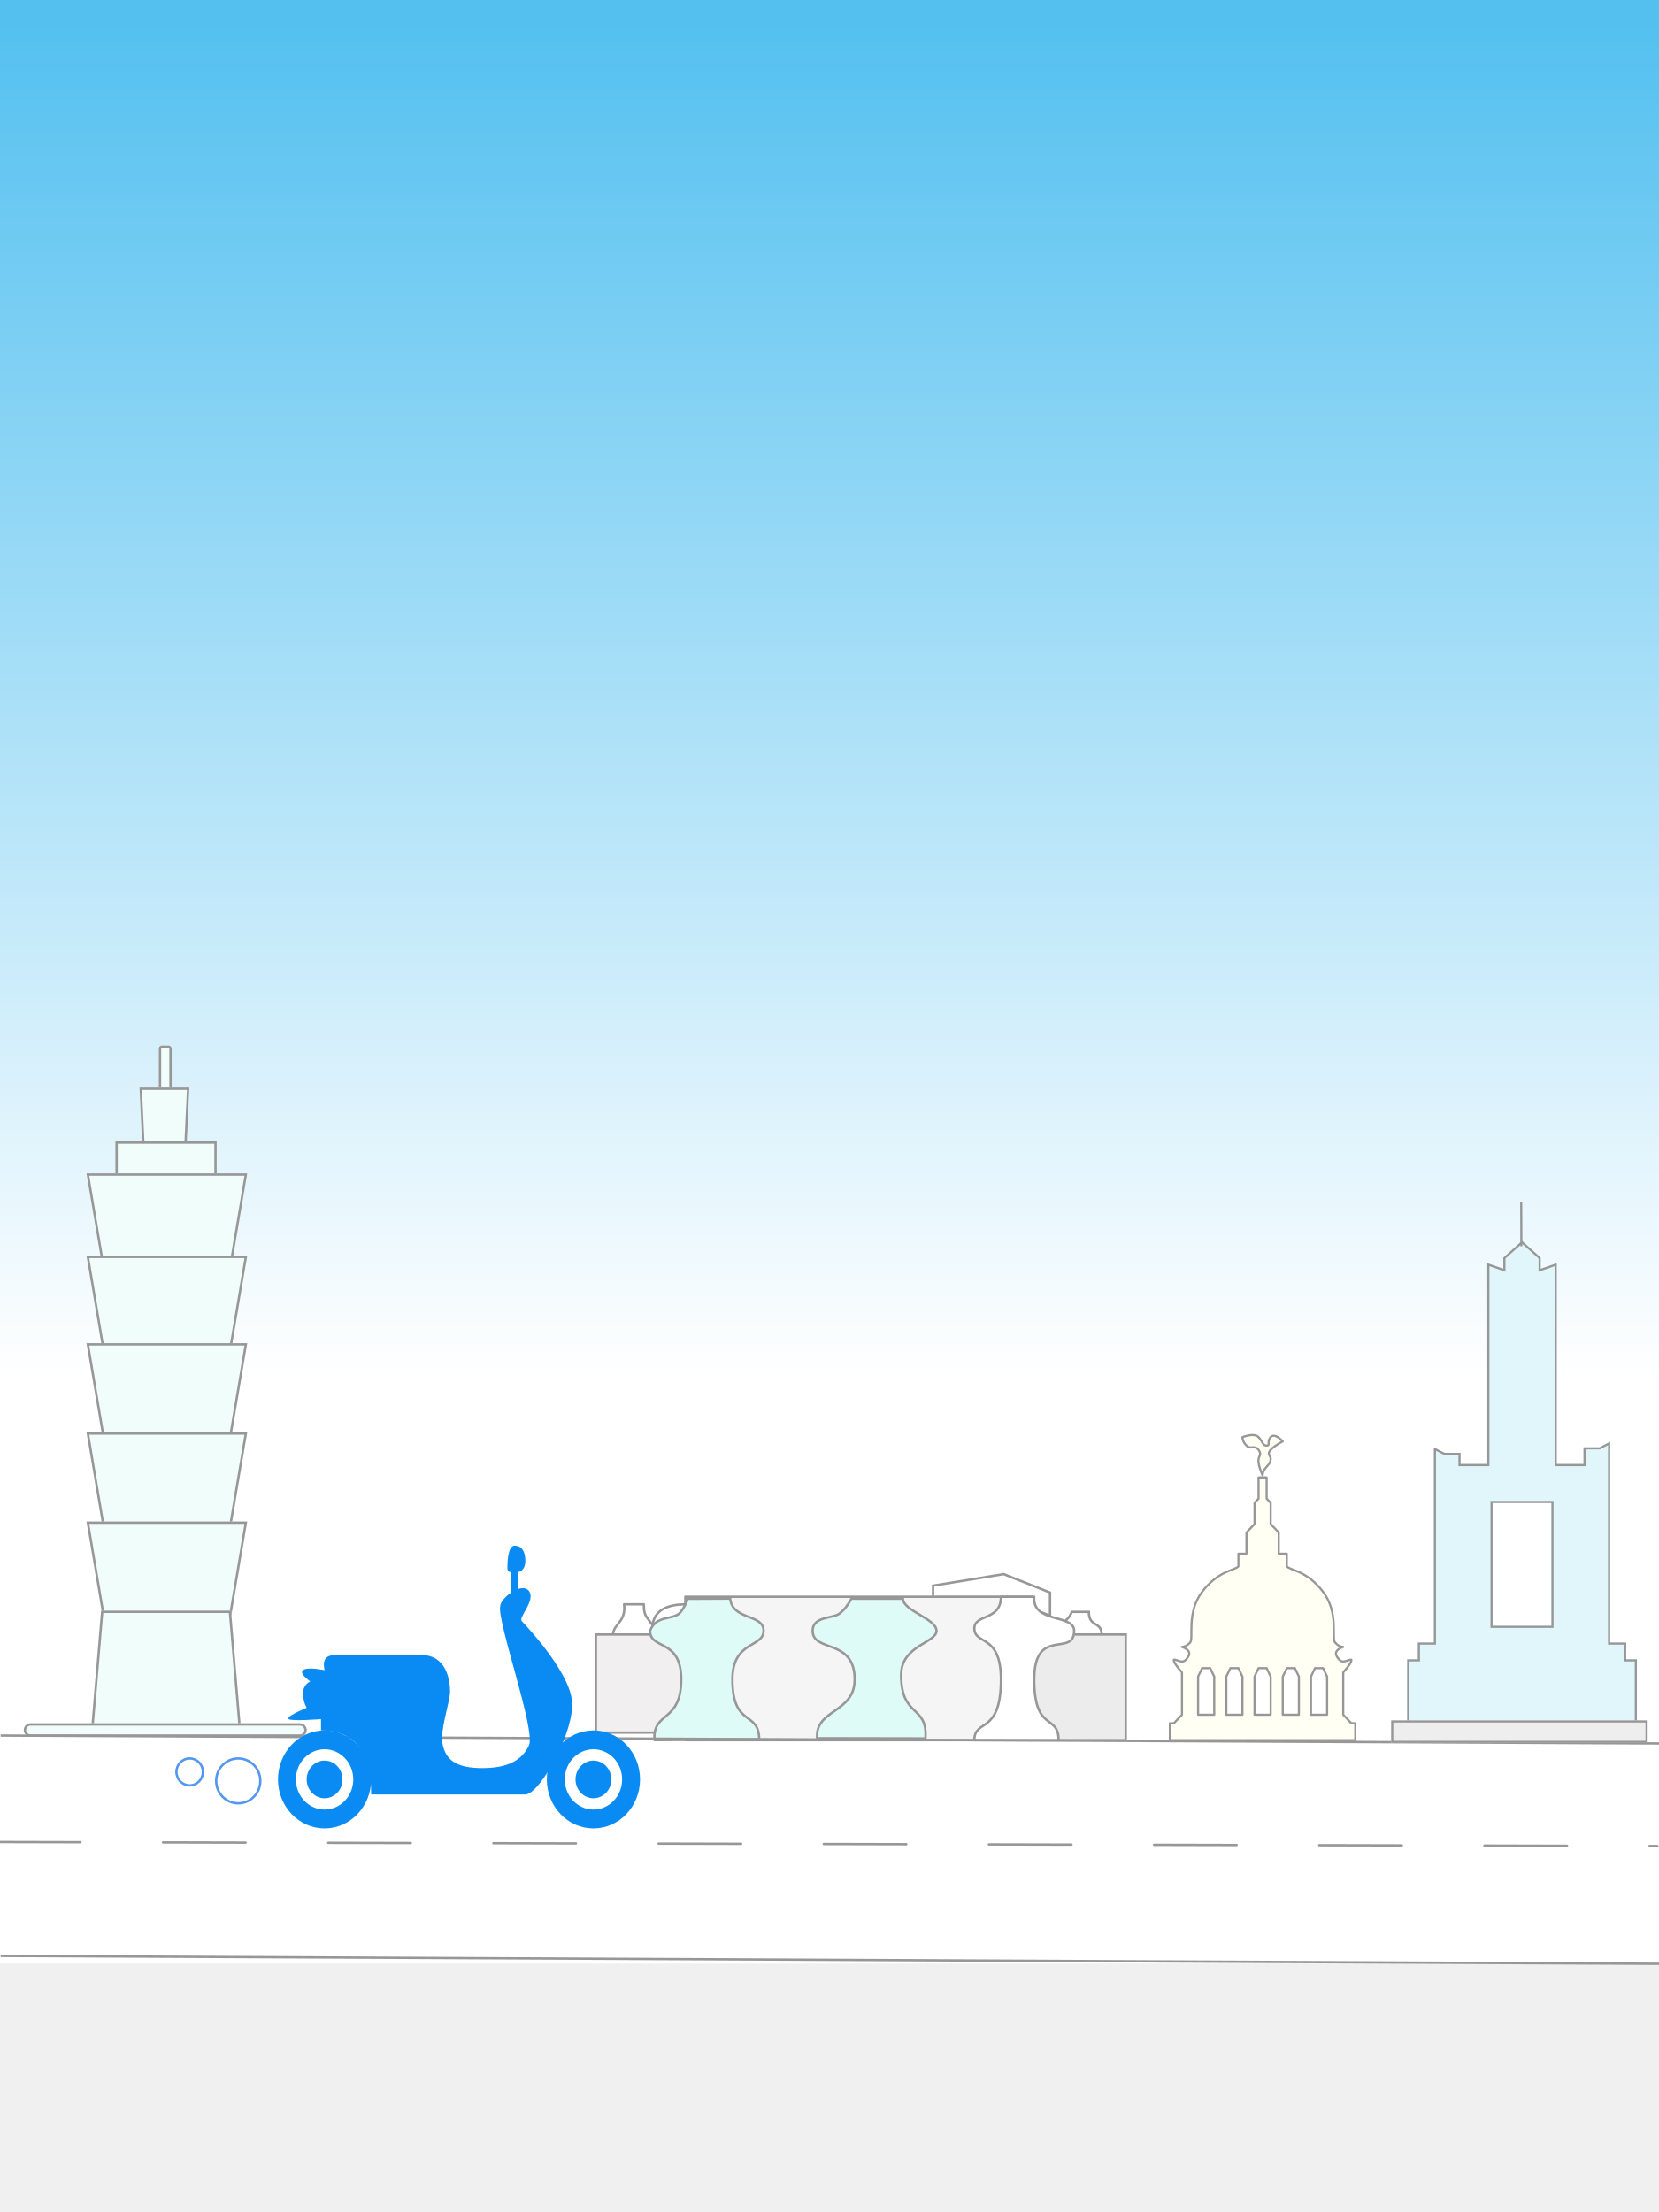
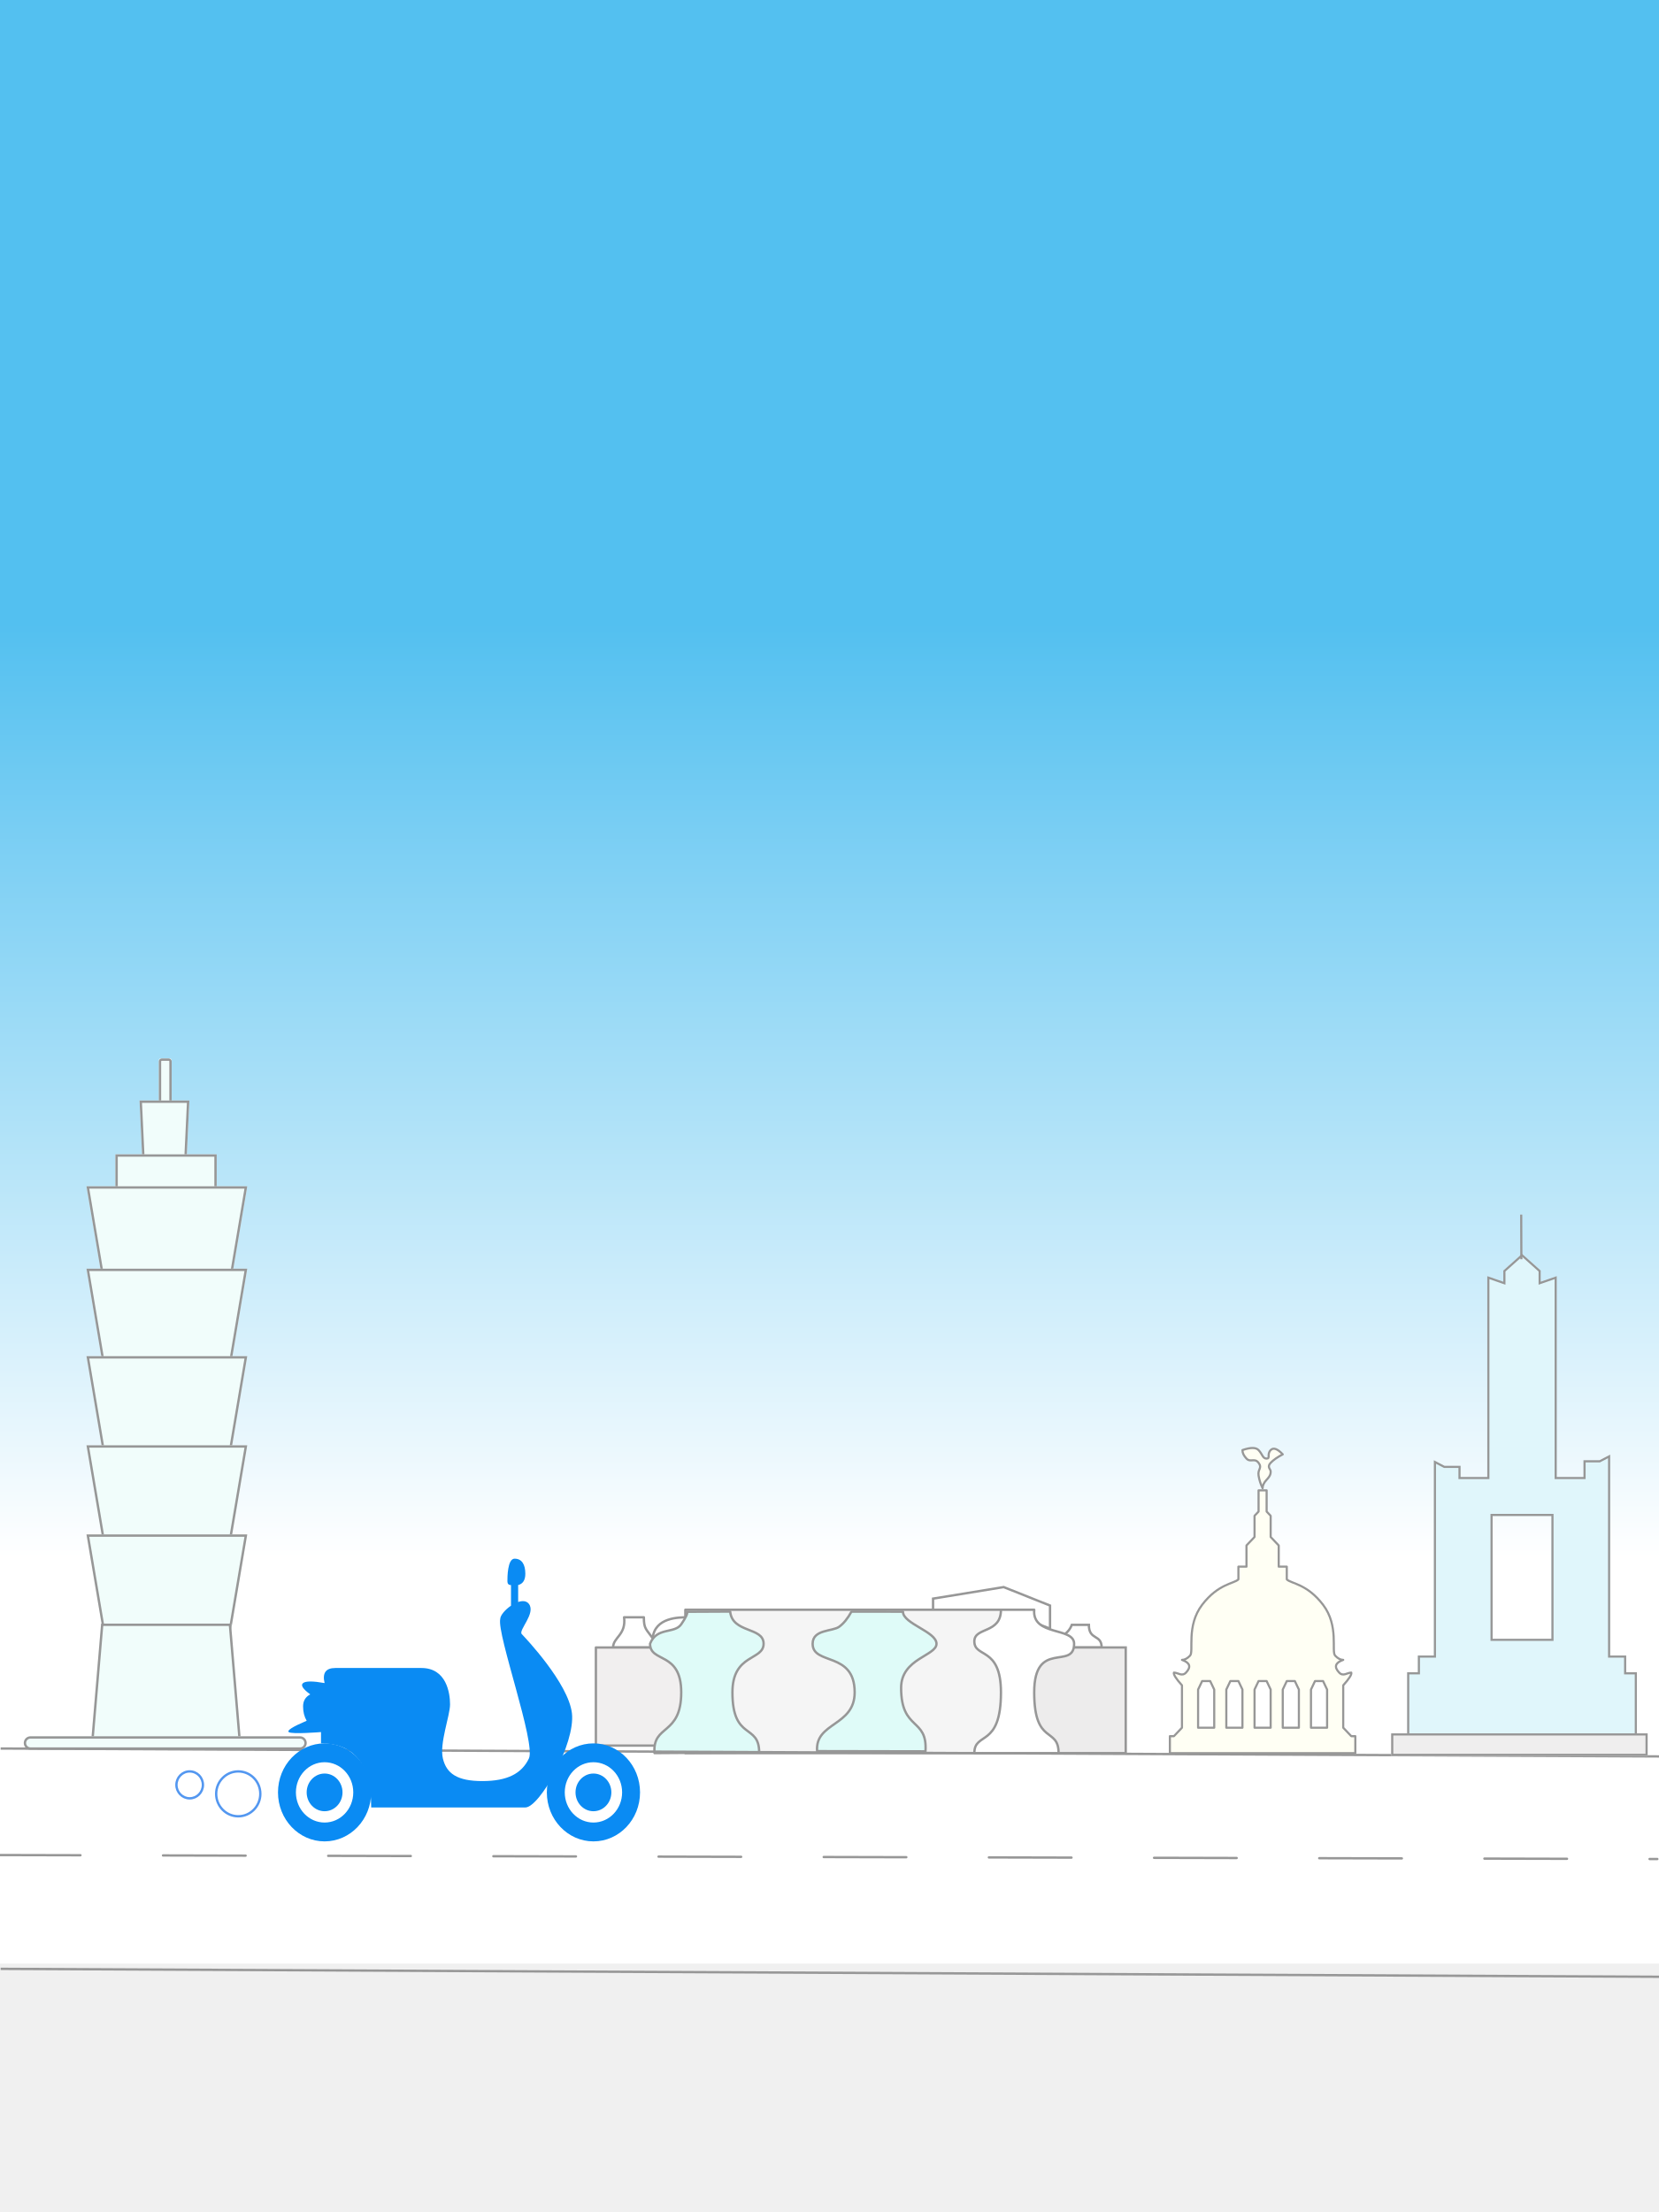
<svg xmlns="http://www.w3.org/2000/svg" xmlns:xlink="http://www.w3.org/1999/xlink" width="768px" height="1024px" viewBox="0 0 768 1024" version="1.1" style="background: #FFFFFF;">
  <defs>
-     <linearGradient x1="50%" y1="100%" x2="50%" y2="0%" id="linearGradient-1">
+     <linearGradient x1="50%" y1="100%" x2="50%" y2="31.495%" id="linearGradient-1">
      <stop stop-color="#FFFFFF" offset="0%" />
      <stop stop-color="#FFFFFF" offset="29.464%" />
      <stop stop-color="#53C0F0" offset="100%" />
    </linearGradient>
    <rect id="path-2" x="62.523" y="0" width="5.955" height="21.8" rx="0.786" />
    <polygon id="path-3" points="53.591 19.465 76.665 19.465 75.304 48.273 54.951 48.273" />
    <rect id="path-4" x="42.426" y="44.38" width="46.892" height="21.8" />
    <polygon id="path-5" points="29.028 59.173 103.46 59.173 95.948 103.552 36.541 103.552" />
    <polygon id="path-6" points="29.028 97.324 103.46 97.324 95.948 141.703 36.541 141.703" />
    <polygon id="path-7" points="29.028 137.81 103.46 137.81 95.948 182.19 36.541 182.19" />
    <polygon id="path-8" points="29.028 179.075 103.46 179.075 95.948 223.455 36.541 223.455" />
    <polygon id="path-9" points="29.028 220.341 103.46 220.341 95.948 264.72 36.541 264.72" />
    <polygon id="path-10" points="35.804 261.606 95.94 261.606 100.483 315.328 31.261 315.328" />
    <rect id="path-11" x="0" y="313.771" width="131" height="6.229" rx="3.114" />
    <path d="M76.897,30.548 L76.897,123.522 L89.264,123.522 L89.264,115.774 L96.684,115.774 L101.631,113.191 L101.631,206.166 L109.051,206.166 L109.051,213.914 L113.998,213.914 L113.998,250.071 L7.641,250.071 L7.641,213.914 L12.588,213.914 L12.588,206.166 L20.008,206.166 L20.008,115.774 L24.955,118.357 L32.375,118.357 L32.375,123.522 L44.743,123.522 L44.743,30.548 L52.163,33.13 L52.163,27.965 L60.82,20.217 L69.477,27.965 L69.477,33.13 L76.897,30.548 Z M47.216,141.6 L47.216,198.418 L74.423,198.418 L74.423,141.6 L47.216,141.6 Z" id="path-12" />
    <rect id="path-13" x="0.247" y="242.21" width="118.724" height="10.442" />
  </defs>
  <g id="iPad" stroke="none" stroke-width="1" fill="none" fill-rule="evenodd">
    <rect id="Rectangle-20-Copy" fill="url(#linearGradient-1)" x="-18" y="0" width="833" height="909" />
-     <g id="101-copy-2" transform="translate(11, 484)">
+     <g id="101-copy-2" transform="translate(11, 490)">
      <g id="Rectangle-4">
        <use fill="#F1FDFB" fill-rule="evenodd" xlink:href="#path-2" />
        <rect stroke="#979797" stroke-width="1.092" x="63.069" y="0.546" width="4.862" height="20.708" rx="0.786" />
      </g>
      <g id="Rectangle-5">
        <use fill="#F1FDFB" fill-rule="evenodd" xlink:href="#path-3" />
        <path stroke="#979797" stroke-width="1.092" d="M54.163,20.011 L55.472,47.726 L74.783,47.726 L76.092,20.011 L54.163,20.011 Z" />
      </g>
      <g id="Rectangle-3">
        <use fill="#F1FDFB" fill-rule="evenodd" xlink:href="#path-4" />
        <rect stroke="#979797" stroke-width="1.092" x="42.972" y="44.926" width="45.8" height="20.708" />
      </g>
      <g id="Rectangle-2-Copy-4">
        <use fill="#F1FDFB" fill-rule="evenodd" xlink:href="#path-5" />
        <path stroke="#979797" stroke-width="1.092" d="M29.675,59.719 L37.002,103.006 L95.486,103.006 L102.814,59.719 L29.675,59.719 Z" />
      </g>
      <g id="Rectangle-2-Copy-3">
        <use fill="#F1FDFB" fill-rule="evenodd" xlink:href="#path-6" />
        <path stroke="#979797" stroke-width="1.092" d="M29.675,97.87 L37.002,141.157 L95.486,141.157 L102.814,97.87 L29.675,97.87 Z" />
      </g>
      <g id="Rectangle-2-Copy-2">
        <use fill="#F1FDFB" fill-rule="evenodd" xlink:href="#path-7" />
        <path stroke="#979797" stroke-width="1.092" d="M29.675,138.356 L37.002,181.644 L95.486,181.644 L102.814,138.356 L29.675,138.356 Z" />
      </g>
      <g id="Rectangle-2-Copy">
        <use fill="#F1FDFB" fill-rule="evenodd" xlink:href="#path-8" />
        <path stroke="#979797" stroke-width="1.092" d="M29.675,179.622 L37.002,222.909 L95.486,222.909 L102.814,179.622 L29.675,179.622 Z" />
      </g>
      <g id="Rectangle-2">
        <use fill="#F1FDFB" fill-rule="evenodd" xlink:href="#path-9" />
        <path stroke="#979797" stroke-width="1.092" d="M29.675,220.887 L37.002,264.174 L95.486,264.174 L102.814,220.887 L29.675,220.887 Z" />
      </g>
      <g id="Rectangle">
        <use fill="#F1FDFB" fill-rule="evenodd" xlink:href="#path-10" />
        <path stroke="#979797" stroke-width="1.092" d="M36.306,262.152 L31.856,314.782 L99.889,314.782 L95.438,262.152 L36.306,262.152 Z" />
      </g>
      <g id="Rectangle-6">
        <use fill="#F1FDFB" fill-rule="evenodd" xlink:href="#path-11" />
        <rect stroke="#979797" stroke-width="1.092" x="0.546" y="314.317" width="129.908" height="5.136" rx="2.568" />
      </g>
    </g>
-     <g id="台中-copy-2" transform="translate(275.8542, 728.7123)" stroke="#979797" stroke-width="1.092">
+     <g id="台中-copy-2" transform="translate(275.8542, 734.7123)" stroke="#979797" stroke-width="1.092">
      <path d="M13.051,13.975 C14.069,22.219 7.964,23.22 7.964,27.95 L44.596,27.95 L42.561,13.975 C38.49,13.975 27.297,13.975 26.28,23.65 C23.227,19.35 22.209,19.35 22.209,13.975 L13.051,13.975 Z" id="Path-14" stroke-linecap="round" stroke-linejoin="round" />
      <path d="M234.127,27.95 C234.127,21.661 228.212,24.806 228.212,17.469 L220.324,17.469 C218.352,22.709 213.422,22.709 213.422,27.95 L234.127,27.95 Z" id="Path-15" />
      <path d="M210.237,19.216 C210.237,19.216 210.237,15.657 210.237,8.54 L188.78,0 L156.085,5.338 L156.085,10.675 L187.759,10.675 C202.744,16.369 210.237,19.216 210.237,19.216 Z" id="Path-16" />
      <rect id="Rectangle" fill="#F5F5F5" stroke-linecap="round" stroke-linejoin="round" x="41.41" y="10.481" width="160.863" height="66.382" />
      <rect id="Rectangle-2" fill="#F1EFEF" stroke-linecap="round" stroke-linejoin="round" x="0" y="27.95" width="49.374" height="45.419" />
      <rect id="Rectangle-3" fill="#EDECEC" x="194.31" y="27.95" width="50.966" height="48.913" />
      <path d="M42.254,11.423 C42.483,12.288 41.567,14.22 39.506,17.221 C36.414,21.721 28.17,18.346 25.078,26.221 C25.078,35.222 39.506,29.597 39.506,48.724 C39.506,68.976 26.108,63.35 27.139,76.851 L75.584,76.509 C75.584,63.007 63.209,71.226 63.209,48.724 C63.209,30.722 77.637,34.097 77.637,26.221 C77.637,18.346 63.188,21.45 62.158,11.324 L42.254,11.423 Z" id="Path-8" fill="#DFFBF8" stroke-linecap="round" stroke-linejoin="round" />
      <path d="M118.314,11.366 C116.57,14.527 114.675,16.857 112.627,18.357 C109.555,20.607 100.34,19.482 100.34,26.233 C100.34,36.359 119.794,29.608 119.794,48.735 C119.794,64.487 101.386,62.444 102.41,75.945 L152.578,76.039 C153.602,60.287 141.295,66.737 141.295,46.632 C141.295,32.984 157.678,31.858 157.678,26.233 C157.678,20.607 142.154,17.004 142.154,11.378 L118.314,11.366 Z" id="Path-11" fill="#DFFBF8" stroke-linecap="round" stroke-linejoin="round" />
      <path d="" id="Path-12" />
      <path d="M187.514,10.481 C187.514,21.732 175.197,18.357 175.197,25.108 C175.197,32.984 187.514,27.358 187.514,48.735 C187.514,74.613 175.197,66.737 175.197,76.863 L214.201,76.863 C214.201,64.487 202.91,73.487 202.91,48.735 C202.91,23.983 221.386,38.696 221.386,26.233 C221.386,18.357 201.884,22.858 202.91,10.481 L187.514,10.481 Z" id="Path-13" fill="#FFFFFF" stroke-linecap="round" stroke-linejoin="round" />
    </g>
-     <g id="road-copy-2" transform="translate(384.2696, 856.5541) scale(-1, 1) rotate(-1.5) translate(-384.2696, -856.5541) translate(-1.730389, 797.0541)" stroke="#979797" stroke-width="1.092">
+     <g id="road-copy-2" transform="translate(384.2696, 862.5541) scale(-1, 1) rotate(-1.5) translate(-384.2696, -862.5541) translate(-1.730389, 803.0541)" stroke="#979797" stroke-width="1.092">
      <path d="M3.232,0.01 L771.232,16.454 L3.232,0.01 Z" id="Path-19" />
      <path d="M771.232,65.788 L3.232,47.516" id="Path-20" stroke-linecap="round" stroke-linejoin="round" stroke-dasharray="38.232,38.232" />
      <path d="M0.562,101.975 L768.562,118.419 L0.562,101.975 Z" id="Path-19" />
    </g>
-     <g id="gogoro-copy-2" transform="translate(128.6885, 715.5575)" fill="#0A8BF3">
+     <g id="gogoro-copy-2" transform="translate(128.6885, 721.5575)" fill="#0A8BF3">
      <path d="M107.865,21.759 L107.865,12.215 C106.759,12.215 106.205,11.633 106.205,10.47 C106.205,8.725 106.205,0 109.524,0 C112.843,0 114.503,2.617 114.503,6.98 C114.503,9.888 113.396,11.633 111.184,12.215 L111.184,20.056 C113.174,19.387 115.044,19.471 116.162,20.94 C119.481,25.302 111.184,33.155 112.843,34.9 C114.503,36.645 134.416,57.585 136.076,71.545 C137.735,85.505 121.141,115.17 114.503,115.17 C110.077,115.17 86.292,115.17 43.146,115.17 C43.146,95.393 35.402,85.505 19.914,85.505 C19.914,82.015 19.914,80.27 19.914,80.27 C19.914,80.27 6.385,81.379 4.978,80.27 C4.04,79.53 6.806,77.785 13.276,75.035 C12.169,73.144 11.616,70.927 11.616,68.382 C11.616,65.837 12.723,63.983 14.935,62.82 C11.491,60.301 10.385,58.556 11.616,57.585 C12.848,56.614 16.167,56.614 21.573,57.585 C20.467,52.931 22.126,50.605 26.551,50.605 C44.568,50.605 54.762,50.605 66.378,50.605 C77.995,50.605 79.654,62.214 79.654,67.449 C79.654,72.684 74.676,85.505 76.335,92.485 C77.995,99.465 82.973,102.955 94.589,102.955 C106.205,102.955 112.843,99.465 116.162,92.485 C119.481,85.505 101.227,34.9 102.886,27.92 C102.886,26.259 105.143,23.609 107.865,21.759 Z" id="Combined-Shape" />
      <path d="M146.032,130.875 C134.118,130.875 124.459,120.718 124.459,108.19 C124.459,95.661 134.118,85.505 146.032,85.505 C157.947,85.505 167.605,95.661 167.605,108.19 C167.605,120.718 157.947,130.875 146.032,130.875 Z M146.032,122.15 C153.364,122.15 159.308,115.899 159.308,108.19 C159.308,100.48 153.364,94.23 146.032,94.23 C138.7,94.23 132.757,100.48 132.757,108.19 C132.757,115.899 138.7,122.15 146.032,122.15 Z" id="Combined-Shape" />
      <path d="M21.573,130.875 C9.659,130.875 0,120.718 0,108.19 C0,95.661 9.659,85.505 21.573,85.505 C33.487,85.505 43.146,95.661 43.146,108.19 C43.146,120.718 33.487,130.875 21.573,130.875 Z M21.573,122.15 C28.905,122.15 34.849,115.899 34.849,108.19 C34.849,100.48 28.905,94.23 21.573,94.23 C14.241,94.23 8.297,100.48 8.297,108.19 C8.297,115.899 14.241,122.15 21.573,122.15 Z" id="Combined-Shape-Copy" />
      <ellipse id="Oval-Copy-2" cx="146.032" cy="108.19" rx="8.297" ry="8.725" />
      <ellipse id="Oval-Copy-3" cx="21.573" cy="108.19" rx="8.297" ry="8.725" />
    </g>
-     <ellipse id="Oval-Copy-7" stroke="#5397F0" stroke-width="1.092" fill="#FFFFFF" cx="110.293" cy="824.426" rx="10.22" ry="10.387" />
-     <ellipse id="Oval-Copy-8" stroke="#5397F0" stroke-width="1.092" fill="#FFFFFF" cx="87.809" cy="820.271" rx="6.132" ry="6.232" />
-     <g id="85-copy-2" transform="translate(643.7685, 554.2129)">
+     <ellipse id="Oval-Copy-7" stroke="#5397F0" stroke-width="1.092" fill="#FFFFFF" cx="110.293" cy="830.426" rx="10.22" ry="10.387" />
+     <ellipse id="Oval-Copy-8" stroke="#5397F0" stroke-width="1.092" fill="#FFFFFF" cx="87.809" cy="826.271" rx="6.132" ry="6.232" />
+     <g id="85-copy-2" transform="translate(643.7685, 560.2129)">
      <g id="Combined-Shape">
        <use fill="#E0F6FB" fill-rule="evenodd" xlink:href="#path-12" />
        <path stroke="#979797" stroke-width="0.989" d="M76.402,31.244 L68.982,33.826 L68.982,28.186 L60.82,20.881 L52.657,28.186 L52.657,33.826 L45.237,31.244 L45.237,124.017 L31.881,124.017 L31.881,118.851 L24.834,118.851 L20.503,116.59 L20.503,206.661 L13.083,206.661 L13.083,214.409 L8.136,214.409 L8.136,249.576 L113.503,249.576 L113.503,214.409 L108.556,214.409 L108.556,206.661 L101.136,206.661 L101.136,114.008 L96.806,116.269 L89.759,116.269 L89.759,124.017 L76.402,124.017 L76.402,31.244 Z M46.721,141.106 L74.918,141.106 L74.918,198.913 L46.721,198.913 L46.721,141.106 Z" />
      </g>
      <g id="Rectangle">
        <use fill="#EFEEEE" fill-rule="evenodd" xlink:href="#path-13" />
        <rect stroke="#979797" stroke-width="0.989" x="0.742" y="242.705" width="117.734" height="9.452" />
      </g>
      <path d="M60.442,2.071 L60.523,22.729" id="Path-23" stroke="#979797" stroke-width="0.989" />
    </g>
-     <g id="台南-copy-2" transform="translate(541.5701, 664.3137)" fill="#FFFFF4" stroke="#979797" stroke-linecap="round" stroke-linejoin="round" stroke-width="0.989">
+     <g id="台南-copy-2" transform="translate(541.5701, 670.3137)" fill="#FFFFF4" stroke="#979797" stroke-linecap="round" stroke-linejoin="round" stroke-width="0.989">
      <path d="M33.592,0.981 C37.325,-0.327 39.813,-0.327 41.057,0.981 C42.923,2.943 42.923,4.905 44.79,4.905 C46.656,4.905 44.79,2.943 46.656,0.981 C47.9,-0.327 49.766,0.327 52.254,2.943 C49.766,4.251 47.9,5.559 46.656,6.867 C44.79,8.829 46.656,9.81 46.656,10.791 C46.656,11.772 46.656,12.753 44.79,14.715 C43.545,16.023 42.923,17.331 42.923,18.639 C41.998,16.724 41.376,14.762 41.057,12.753 C40.579,9.74 42.923,9.319 41.057,6.867 C39.191,4.414 37.325,6.867 35.458,4.905 C34.214,3.597 33.592,2.289 33.592,0.981 Z" id="Combined-Shape-Copy-4" />
      <path d="M85.847,141.261 L0,141.261 L0,133.414 L1.866,133.414 L5.599,129.49 L5.599,109.87 C2.838,106.805 1.594,104.843 1.866,103.984 C3.732,103.984 5.599,105.946 7.465,103.984 C9.953,101.368 9.331,99.406 5.599,98.098 C6.843,98.098 8.087,97.444 9.331,96.136 C11.197,94.174 7.465,82.402 14.93,72.593 C22.395,62.783 29.86,62.783 31.726,60.821 L31.726,54.935 L35.458,54.935 L35.458,45.125 L39.191,41.201 L39.191,31.391 L41.057,29.429 L41.057,19.62 L44.79,19.62 L44.79,29.429 L46.656,31.391 L46.656,41.201 L50.388,45.125 L50.388,54.935 L54.121,54.935 L54.121,60.821 C55.987,62.783 63.452,62.783 70.917,72.593 C78.382,82.402 74.649,94.174 76.516,96.136 C77.76,97.444 79.004,98.098 80.248,98.098 C76.516,99.406 75.893,101.368 78.382,103.984 C80.248,105.946 82.114,103.984 83.98,103.984 C84.253,104.843 83.009,106.805 80.248,109.87 L80.248,129.49 L83.98,133.414 L85.847,133.414 L85.847,141.261 Z M41.057,107.908 L39.191,111.832 L39.191,129.49 L46.656,129.49 L46.656,111.832 L44.79,107.908 L41.057,107.908 Z M27.993,107.908 L26.127,111.832 L26.127,129.49 L33.592,129.49 L33.592,111.832 L31.726,107.908 L27.993,107.908 Z M14.93,107.908 L13.064,111.832 L13.064,129.49 L20.529,129.49 L20.529,111.832 L18.662,107.908 L14.93,107.908 Z M54.121,107.908 L52.254,111.832 L52.254,129.49 L59.719,129.49 L59.719,111.832 L57.853,107.908 L54.121,107.908 Z M67.184,107.908 L65.318,111.832 L65.318,129.49 L72.783,129.49 L72.783,111.832 L70.917,107.908 L67.184,107.908 Z" id="Combined-Shape-Copy-5" />
    </g>
  </g>
</svg>
